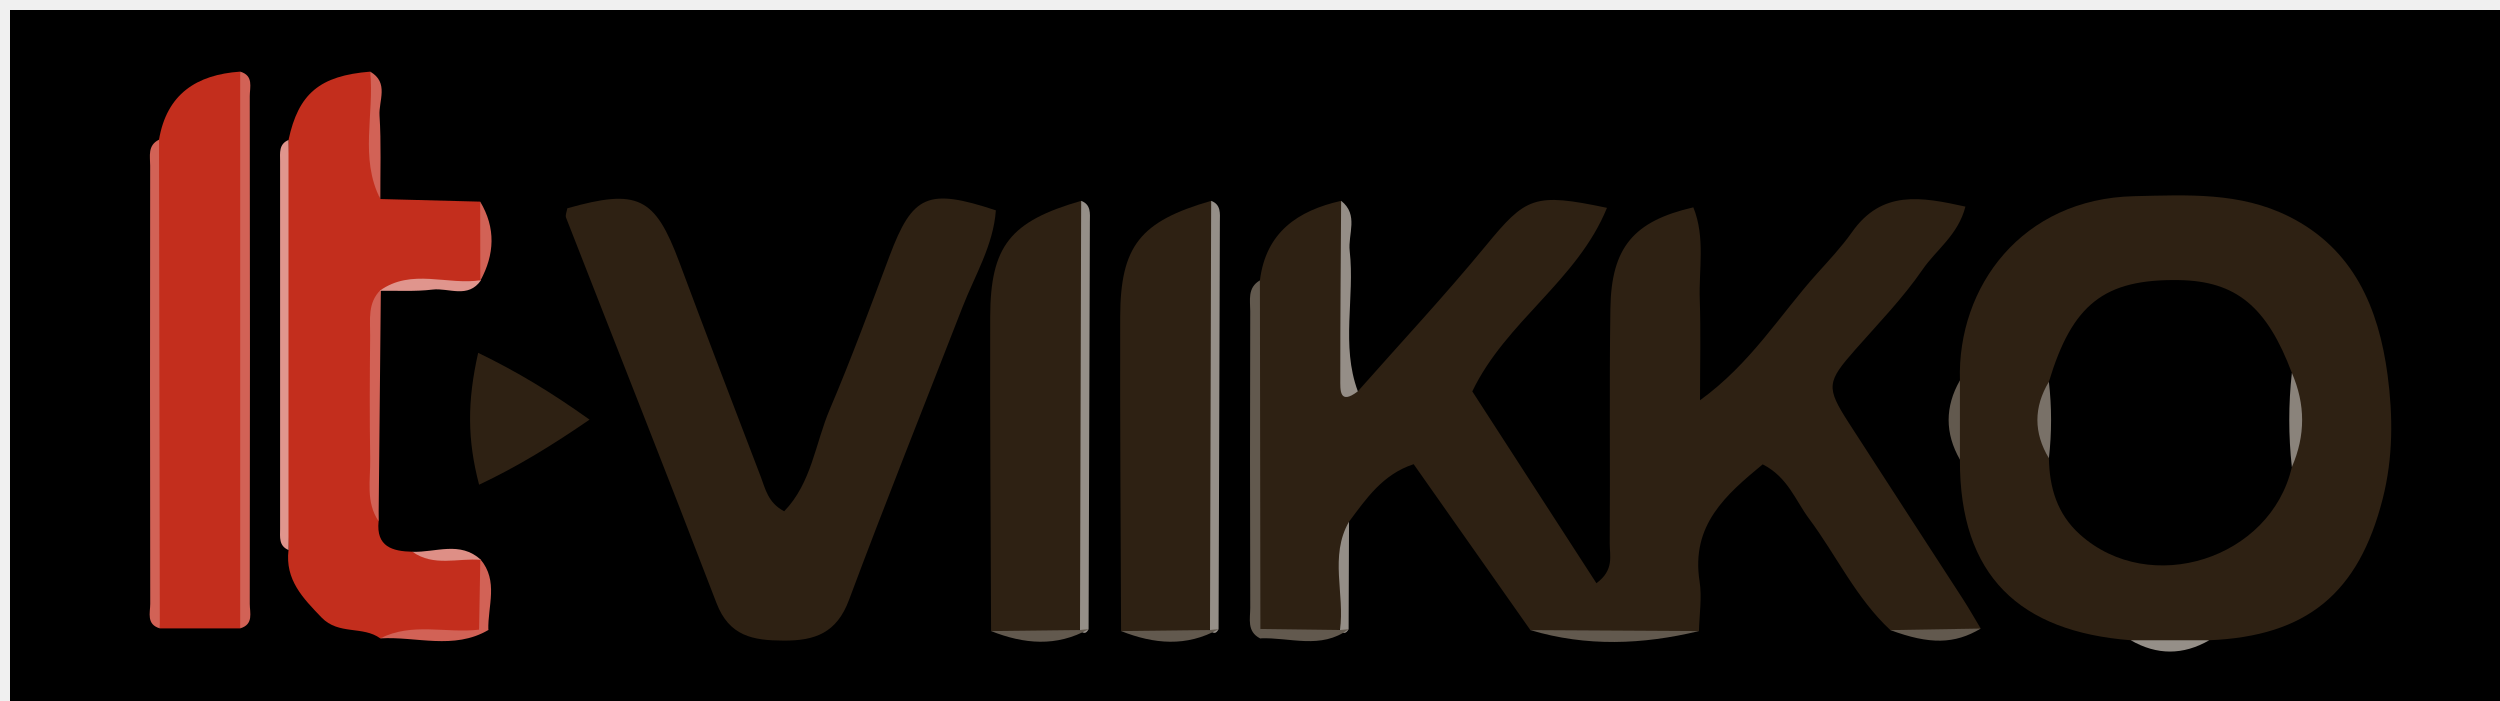
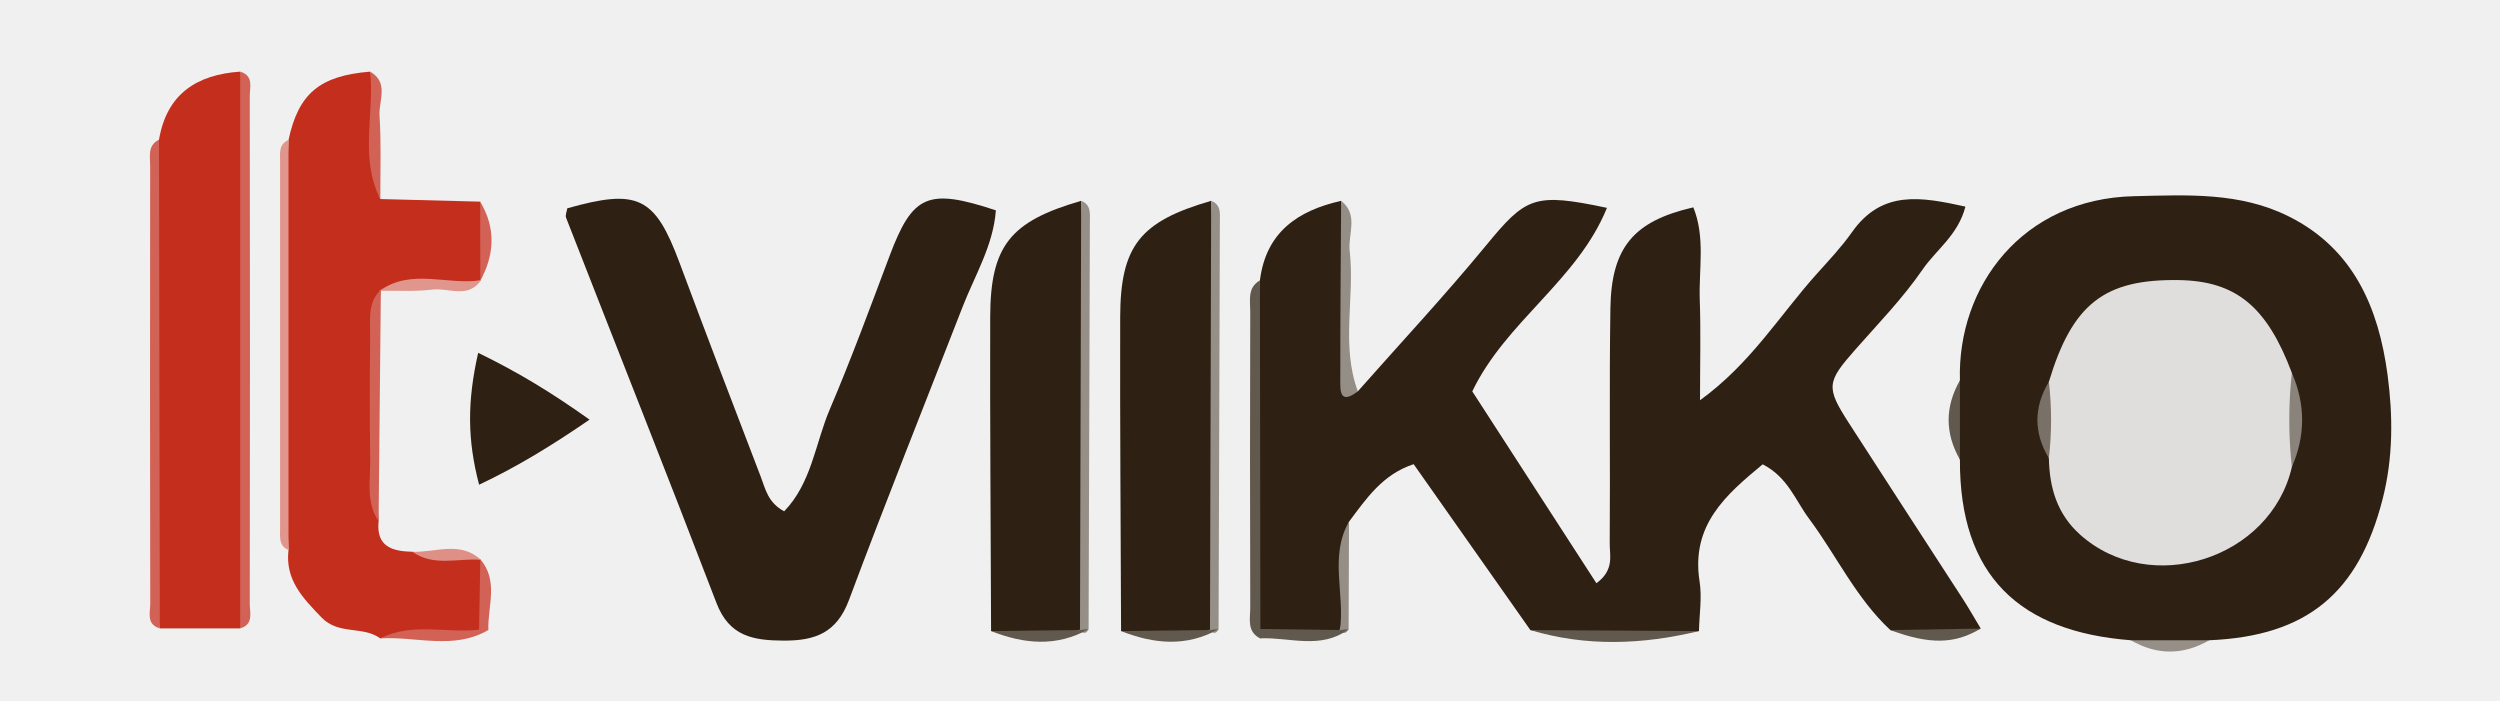
<svg xmlns="http://www.w3.org/2000/svg" version="1.1" id="Layer_1" x="0px" y="0px" width="187.526px" height="52.508px" viewBox="0 0 187.526 52.508" enable-background="new 0 0 187.526 52.508" xml:space="preserve">
  <g>
    <g>
-       <path fill-rule="evenodd" clip-rule="evenodd" d="M0.75,53.258c0-17.503,0-35.005,0-52.508c62.509,0,125.018,0,187.526,0    c0,17.502,0,35.005,0,52.508C125.768,53.258,63.259,53.258,0.75,53.258z" />
      <path fill-rule="evenodd" clip-rule="evenodd" fill="#2E2113" d="M101.853,29.353c3.209-3.632,6.52-7.181,9.598-10.92    c3.021-3.67,3.614-3.996,9.088-2.842c-2.214,5.452-7.586,8.514-10.102,13.767c3.092,4.779,6.172,9.538,9.311,14.39    c1.356-0.994,0.991-2.075,0.998-2.983c0.043-5.872-0.039-11.746,0.05-17.617c0.069-4.589,1.735-6.562,6.221-7.595    c0.915,2.256,0.403,4.635,0.483,6.944c0.083,2.36,0.019,4.724,0.019,7.527c3.807-2.757,5.989-6.396,8.751-9.473    c0.905-1.008,1.865-2.024,2.644-3.131c2.249-3.194,5.185-2.656,8.513-1.922c-0.545,2.13-2.196,3.238-3.211,4.716    c-1.473,2.145-3.314,4.041-5.044,6.004c-2.147,2.437-2.223,2.817-0.496,5.5c2.834,4.405,5.7,8.79,8.545,13.189    c0.474,0.733,0.905,1.494,1.356,2.243c-2.245,0.815-4.508,0.632-6.776,0.115c-2.578-2.392-4.043-5.594-6.105-8.36    c-1.02-1.369-1.596-3.12-3.476-4.075c-2.75,2.277-5.399,4.547-4.733,8.791c0.189,1.208-0.021,2.478-0.047,3.718    c-4.217,0.456-8.432,0.558-12.643-0.073c-2.891-4.107-5.78-8.217-8.758-12.448c-2.323,0.761-3.55,2.578-4.847,4.313    c-0.94,2.735,0.461,5.703-0.831,8.404c-2.04-0.041-4.122,0.569-6.102-0.399c-0.041-8.703-0.506-17.409,0.248-26.102    c0.448-3.605,2.829-5.237,6.093-5.969c0.64,3.826,0.074,7.684,0.327,11.516C100.987,27.523,100.141,28.912,101.853,29.353z" />
      <path fill-rule="evenodd" clip-rule="evenodd" fill="#2E2113" d="M159.828,48.025c-8.313-0.646-12.85-4.805-12.814-13.55    c-0.594-1.98-0.594-3.962,0-5.942c-0.204-7.046,4.668-13.628,13.069-13.817c4.034-0.091,7.925-0.315,11.604,1.52    c4.869,2.43,6.739,6.885,7.405,11.883c0.409,3.071,0.425,6.201-0.367,9.303c-1.805,7.072-5.676,10.296-13.008,10.604    C163.754,48.6,161.791,48.6,159.828,48.025z" />
      <path fill-rule="evenodd" clip-rule="evenodd" fill="#2E2113" d="M74.7,15.778c-0.188,2.625-1.575,4.874-2.505,7.266    c-2.847,7.318-5.767,14.609-8.514,21.965c-0.913,2.445-2.513,3.057-4.901,3.044c-2.306-0.011-4.081-0.327-5.038-2.824    c-3.7-9.655-7.521-19.264-11.28-28.897c-0.076-0.194,0.057-0.47,0.092-0.708c5.306-1.496,6.571-0.863,8.41,4.063    c2.004,5.373,4.048,10.729,6.104,16.083c0.345,0.899,0.532,1.937,1.753,2.582c2.059-2.123,2.333-5.094,3.421-7.646    c1.611-3.781,3.03-7.644,4.479-11.492C68.453,14.609,69.582,14.082,74.7,15.778z" />
      <path fill-rule="evenodd" clip-rule="evenodd" fill="#C32E1D" d="M28.524,47.885c-1.299-0.956-3.122-0.234-4.401-1.563    c-1.412-1.467-2.748-2.834-2.482-5.064c-0.437-10.252-0.437-20.504,0-30.757c0.748-3.488,2.341-4.821,6.127-5.127    c1.054,3.121-0.362,6.439,0.762,9.556c2.497,0.065,4.993,0.13,7.489,0.196c0.589,1.978,0.57,3.958,0.01,5.938l0.054-0.047    c-2.455,1.035-5.165-0.363-7.606,0.798l0.091-0.084c-0.811,5.781-0.519,11.574-0.169,17.366c-0.197,1.919,1.034,2.257,2.538,2.291    c1.655,0.698,3.509-0.283,5.141,0.607l-0.048-0.05c0.67,1.732,0.326,3.502,0.197,5.264C33.731,48.263,31.042,47.102,28.524,47.885    z" />
      <path fill-rule="evenodd" clip-rule="evenodd" fill="#C32E1D" d="M18.016,47.134c-2.009,0-4.019,0-6.028,0    c-0.781-3.918-0.348-7.879-0.322-11.813c0.056-8.281-0.418-16.569,0.261-24.844c0.582-3.429,2.822-4.879,6.09-5.104    c0.765,2.312,0.321,4.692,0.334,7.035c0.061,10.353,0.039,20.707,0.01,31.06C18.357,44.689,18.686,45.966,18.016,47.134z" />
      <path fill-rule="evenodd" clip-rule="evenodd" fill="#2E2113" d="M74.341,47.336c-0.026-7.852-0.088-15.703-0.066-23.555    c0.016-5.352,1.5-7.177,6.823-8.717c0.579,10.692,0.27,21.388,0.161,32.081C78.976,48.021,76.659,47.7,74.341,47.336z" />
      <path fill-rule="evenodd" clip-rule="evenodd" fill="#2E2113" d="M84.092,47.336c-0.026-7.852-0.088-15.703-0.066-23.555    c0.016-5.352,1.5-7.177,6.823-8.717c0.578,10.692,0.269,21.388,0.161,32.081C88.727,48.021,86.41,47.7,84.092,47.336z" />
      <path fill-rule="evenodd" clip-rule="evenodd" fill="#2E2113" d="M35.868,26.466c2.972,1.44,5.483,2.968,8.354,5.011    c-2.794,1.918-5.397,3.52-8.284,4.881C35.056,32.999,35.037,30.14,35.868,26.466z" />
      <path fill-rule="evenodd" clip-rule="evenodd" fill="#D26256" d="M18.016,47.134c0-13.921,0-27.841,0-41.761    c1.027,0.301,0.718,1.174,0.719,1.839c0.02,12.694,0.02,25.388,0,38.083C18.735,45.96,19.044,46.833,18.016,47.134z" />
      <path fill-rule="evenodd" clip-rule="evenodd" fill="#D26256" d="M11.927,10.478c0.021,12.219,0.041,24.438,0.061,36.656    c-1.028-0.301-0.718-1.174-0.719-1.84c-0.021-10.955-0.019-21.91-0.005-32.864C11.265,11.726,11.052,10.904,11.927,10.478z" />
      <path fill-rule="evenodd" clip-rule="evenodd" fill="#958F88" d="M81.011,47.257c0.029-10.731,0.058-21.462,0.087-32.193    c0.758,0.289,0.656,0.959,0.654,1.552c-0.026,10.193-0.063,20.386-0.096,30.578C81.474,47.554,81.257,47.558,81.011,47.257z" />
      <path fill-rule="evenodd" clip-rule="evenodd" fill="#958F88" d="M90.762,47.257c0.029-10.731,0.058-21.462,0.087-32.193    c0.758,0.289,0.656,0.959,0.654,1.552c-0.026,10.193-0.063,20.386-0.097,30.578C91.225,47.554,91.009,47.558,90.762,47.257z" />
      <path fill-rule="evenodd" clip-rule="evenodd" fill="#E0958D" d="M21.641,10.5c0,10.252,0,20.505,0,30.757    c-0.74-0.311-0.631-0.976-0.631-1.571c-0.006-9.204-0.006-18.409,0-27.614C21.01,11.476,20.901,10.811,21.641,10.5z" />
      <path fill-rule="evenodd" clip-rule="evenodd" fill="#62594E" d="M94.506,21.032c0.012,8.715,0.024,17.431,0.036,26.146    c0.552,0.258,0.542,0.493-0.029,0.704c-1.003-0.519-0.729-1.483-0.731-2.292c-0.024-7.414-0.023-14.827-0.001-22.241    C93.783,22.528,93.554,21.58,94.506,21.032z" />
      <path fill-rule="evenodd" clip-rule="evenodd" fill="#D26256" d="M28.398,39.097c-0.981-1.448-0.602-3.096-0.628-4.666    c-0.054-3.074-0.035-6.15-0.004-9.225c0.012-1.206-0.219-2.492,0.802-3.475C28.512,27.52,28.455,33.308,28.398,39.097z" />
      <path fill-rule="evenodd" clip-rule="evenodd" fill="#958E87" d="M101.853,29.353c-1.41,1.076-1.317-0.126-1.317-0.929    c-0.004-4.454,0.037-8.907,0.063-13.361c1.341,1.053,0.5,2.504,0.642,3.76C101.637,22.318,100.569,25.902,101.853,29.353z" />
      <path fill-rule="evenodd" clip-rule="evenodd" fill="#62594E" d="M114.795,47.264c4.214,0.024,8.429,0.05,12.643,0.073    C123.218,48.356,119.002,48.523,114.795,47.264z" />
      <path fill-rule="evenodd" clip-rule="evenodd" fill="#D26256" d="M28.53,14.929c-1.577-3.08-0.437-6.376-0.762-9.556    c1.432,0.83,0.629,2.188,0.7,3.289C28.602,10.744,28.521,12.839,28.53,14.929z" />
      <path fill-rule="evenodd" clip-rule="evenodd" fill="#948E87" d="M100.51,47.257c0.384-2.696-0.814-5.525,0.681-8.128    c-0.01,2.688-0.021,5.378-0.03,8.066C100.974,47.538,100.758,47.574,100.51,47.257z" />
      <path fill-rule="evenodd" clip-rule="evenodd" fill="#D26256" d="M28.524,47.885c2.383-1.22,4.948-0.364,7.412-0.654    c0.252-0.551,0.483-0.542,0.694,0.026C34.03,48.779,31.229,47.721,28.524,47.885z" />
      <path fill-rule="evenodd" clip-rule="evenodd" fill="#E0958D" d="M28.477,21.814c2.382-1.721,5.085-0.394,7.606-0.798    c-0.973,1.418-2.419,0.557-3.638,0.706C31.137,21.881,29.8,21.794,28.477,21.814z" />
      <path fill-rule="evenodd" clip-rule="evenodd" fill="#62594E" d="M81.011,47.257c0.214-0.028,0.429-0.05,0.645-0.063    c-2.413,1.351-4.857,1.116-7.315,0.143C76.564,47.31,78.788,47.283,81.011,47.257z" />
      <path fill-rule="evenodd" clip-rule="evenodd" fill="#62594E" d="M90.762,47.257c0.214-0.028,0.429-0.05,0.645-0.063    c-2.413,1.351-4.856,1.116-7.314,0.143C86.316,47.31,88.539,47.283,90.762,47.257z" />
      <path fill-rule="evenodd" clip-rule="evenodd" fill="#62594E" d="M141.799,47.264c2.259-0.039,4.518-0.076,6.776-0.115    C146.62,48.324,144.744,48.355,141.799,47.264z" />
      <path fill-rule="evenodd" clip-rule="evenodd" fill="#62594E" d="M100.51,47.257c0.216-0.026,0.433-0.047,0.65-0.062    c-2.078,1.559-4.418,0.588-6.647,0.687c0.008-0.234,0.018-0.47,0.029-0.704C96.531,47.204,98.521,47.23,100.51,47.257z" />
      <path fill-rule="evenodd" clip-rule="evenodd" fill="#62594E" d="M147.014,28.533c0,1.98,0,3.962,0,5.942    C145.885,32.495,145.885,30.514,147.014,28.533z" />
      <path fill-rule="evenodd" clip-rule="evenodd" fill="#D26256" d="M36.029,21.063c-0.003-1.979-0.006-3.958-0.01-5.938    C37.2,17.102,37.105,19.082,36.029,21.063z" />
      <path fill-rule="evenodd" clip-rule="evenodd" fill="#958F88" d="M159.828,48.025c1.963,0,3.926,0,5.89,0    C163.754,49.157,161.791,49.157,159.828,48.025z" />
      <path fill-rule="evenodd" clip-rule="evenodd" fill="#DE8F86" d="M36.077,41.995c-1.72-0.149-3.539,0.538-5.141-0.607    C32.665,41.459,34.51,40.548,36.077,41.995z" />
      <path fill-rule="evenodd" clip-rule="evenodd" fill="#D26256" d="M36.63,47.257c-0.231-0.006-0.463-0.015-0.694-0.026    c0.031-1.762,0.062-3.523,0.093-5.285C37.421,43.581,36.575,45.47,36.63,47.257z" />
-       <path fill-rule="evenodd" clip-rule="evenodd" d="M171.913,35.034c-1.59,6.907-10.643,9.78-15.898,5.056    c-1.712-1.538-2.286-3.512-2.327-5.716c-0.454-1.913-0.455-3.825,0-5.738c1.759-5.838,4.159-7.716,9.754-7.626    c4.275,0.068,6.601,1.979,8.473,6.963C172.288,30.326,172.289,32.681,171.913,35.034z" />
+       <path fill-rule="evenodd" fill="#FFFFFF" fill-opacity="0.85" clip-rule="evenodd" d="M171.913,35.034c-1.59,6.907-10.643,9.78-15.898,5.056    c-1.712-1.538-2.286-3.512-2.327-5.716c-0.454-1.913-0.455-3.825,0-5.738c1.759-5.838,4.159-7.716,9.754-7.626    c4.275,0.068,6.601,1.979,8.473,6.963C172.288,30.326,172.289,32.681,171.913,35.034z" />
      <path fill-rule="evenodd" clip-rule="evenodd" fill="#8A837B" d="M171.913,35.034c-0.258-2.354-0.259-4.708,0.001-7.062    C172.939,30.326,172.941,32.681,171.913,35.034z" />
      <path fill-rule="evenodd" clip-rule="evenodd" fill="#797168" d="M153.688,28.636c0.218,1.913,0.218,3.825,0,5.738    C152.539,32.461,152.539,30.549,153.688,28.636z" />
    </g>
  </g>
</svg>
